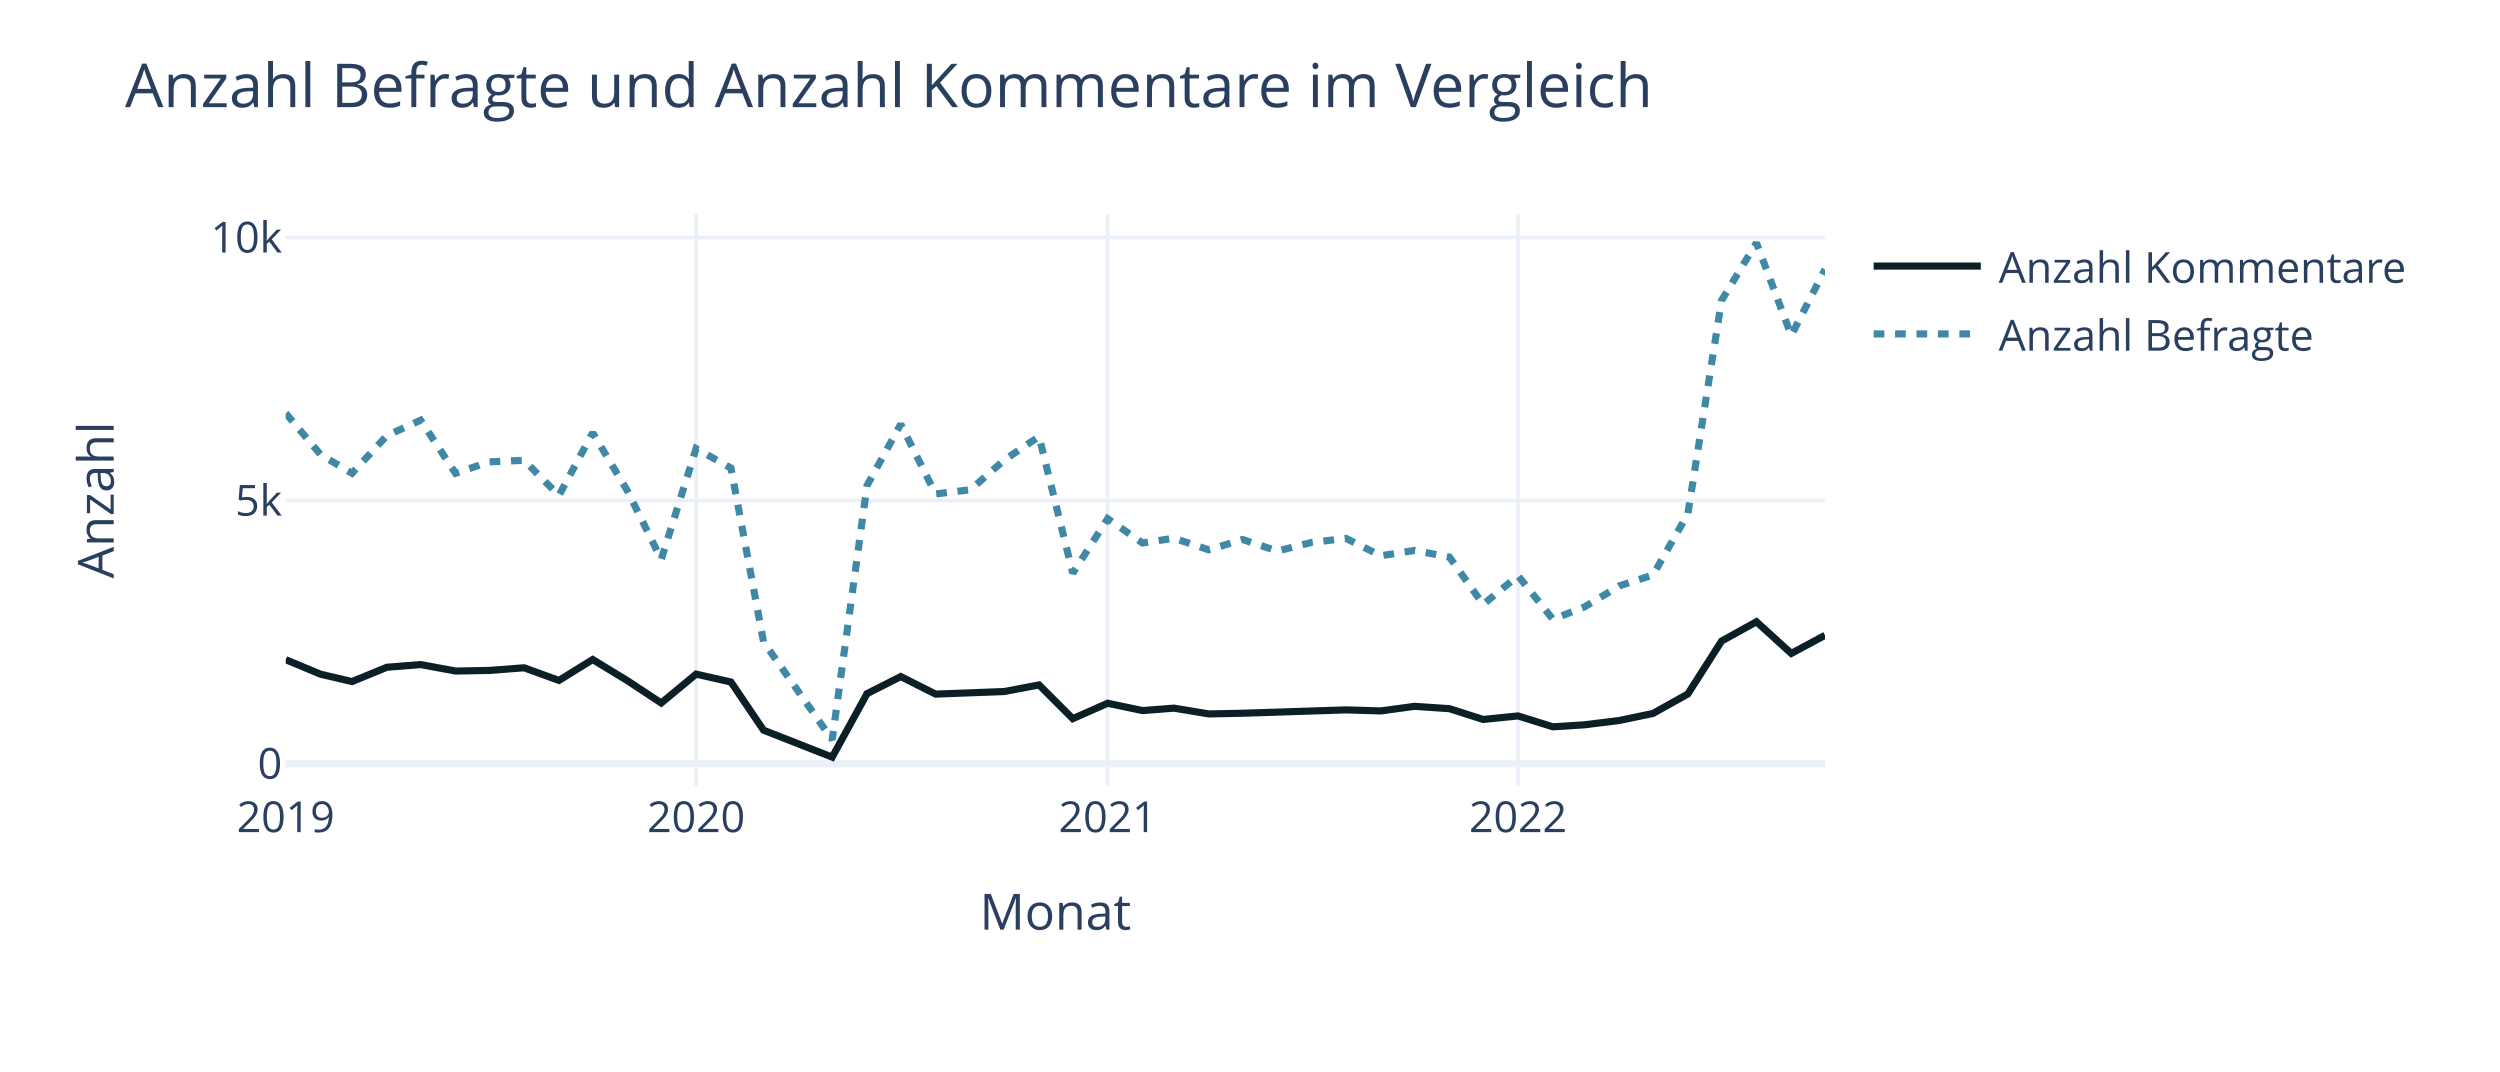
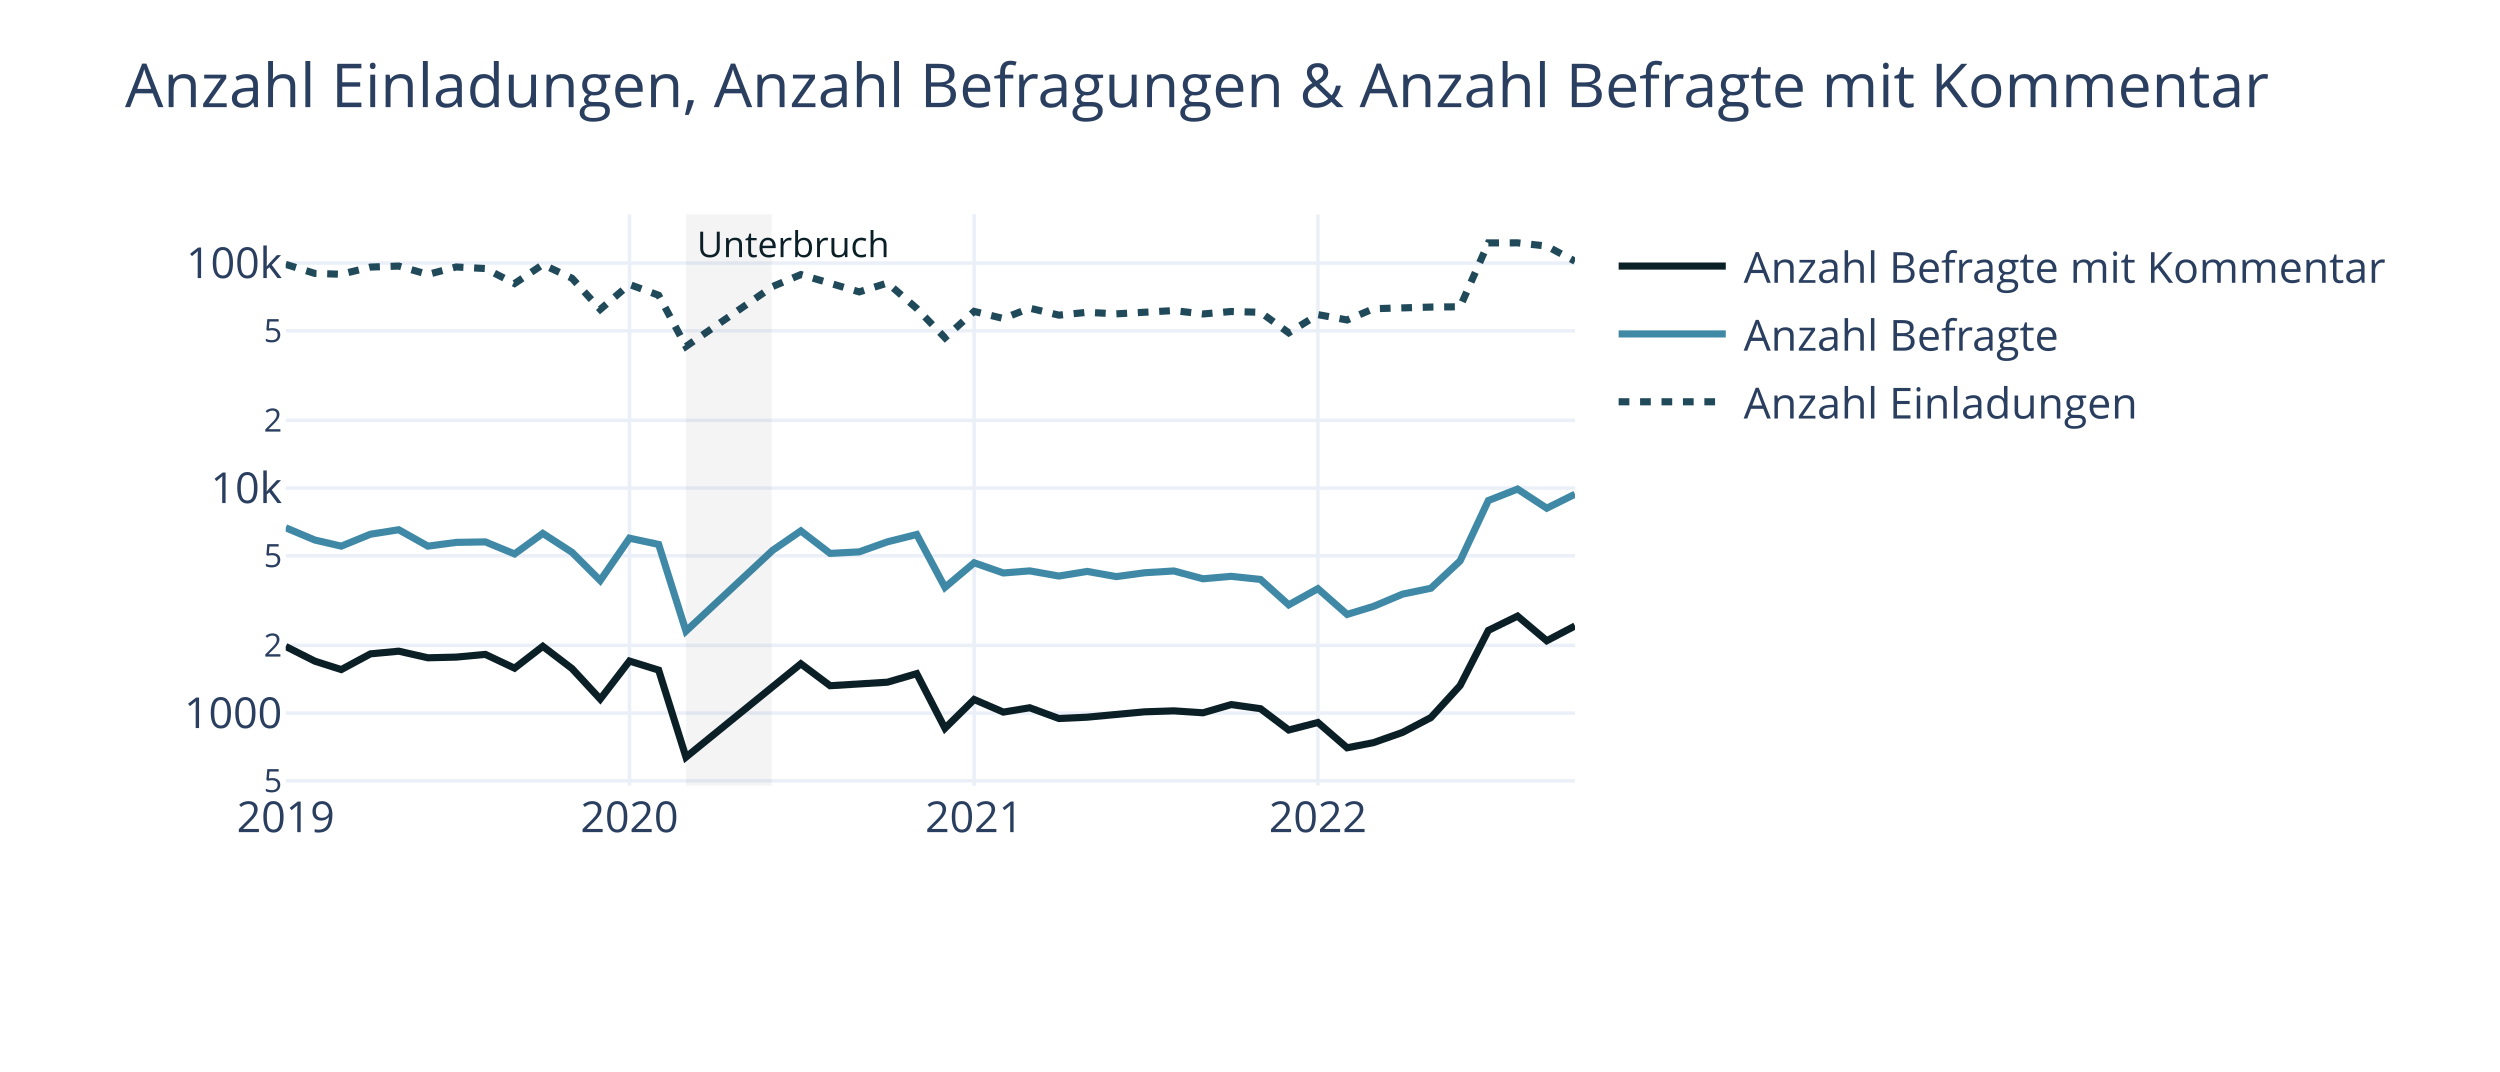
<svg xmlns="http://www.w3.org/2000/svg" class="main-svg" width="700" height="300" style="" viewBox="0 0 700 300">
  <rect x="0" y="0" width="700" height="300" style="fill: rgb(255, 255, 255); fill-opacity: 1;" />
-   <defs id="defs-7aa7d5">
+   <defs id="defs-30f35f">
    <g class="clips">
-       <clipPath id="clip7aa7d5xyplot" class="plotclip">
-         <rect width="431" height="160" />
-       </clipPath>
-       <clipPath class="axesclip" id="clip7aa7d5x">
-         <rect x="80" y="0" width="431" height="300" />
-       </clipPath>
-       <clipPath class="axesclip" id="clip7aa7d5y">
+       <clipPath id="clip30f35fxyplot" class="plotclip">
+         <rect width="361" height="160" />
+       </clipPath>
+       <clipPath class="axesclip" id="clip30f35fx">
+         <rect x="80" y="0" width="361" height="300" />
+       </clipPath>
+       <clipPath class="axesclip" id="clip30f35fy">
        <rect x="0" y="60" width="700" height="160" />
      </clipPath>
-       <clipPath class="axesclip" id="clip7aa7d5xy">
-         <rect x="80" y="60" width="431" height="160" />
+       <clipPath class="axesclip" id="clip30f35fxy">
+         <rect x="80" y="60" width="361" height="160" />
      </clipPath>
    </g>
    <g class="gradients" />
    <g class="patterns" />
  </defs>
  <g class="bglayer" />
  <g class="layer-below">
    <g class="imagelayer" />
    <g class="shapelayer" />
  </g>
  <g class="cartesianlayer">
    <g class="subplot xy">
      <g class="layer-subplot">
        <g class="shapelayer" />
        <g class="imagelayer" />
      </g>
      <g class="minor-gridlayer">
        <g class="x" />
        <g class="y" />
      </g>
      <g class="gridlayer">
        <g class="x">
-           <path class="xgrid crisp" transform="translate(194.91,0)" d="M0,60v160" style="stroke: rgb(235, 240, 248); stroke-opacity: 1; stroke-width: 1px;" />
-           <path class="xgrid crisp" transform="translate(310.14,0)" d="M0,60v160" style="stroke: rgb(235, 240, 248); stroke-opacity: 1; stroke-width: 1px;" />
-           <path class="xgrid crisp" transform="translate(425.05,0)" d="M0,60v160" style="stroke: rgb(235, 240, 248); stroke-opacity: 1; stroke-width: 1px;" />
+           <path class="xgrid crisp" transform="translate(176.25,0)" d="M0,60v160" style="stroke: rgb(235, 240, 248); stroke-opacity: 1; stroke-width: 1px;" />
+           <path class="xgrid crisp" transform="translate(272.76,0)" d="M0,60v160" style="stroke: rgb(235, 240, 248); stroke-opacity: 1; stroke-width: 1px;" />
+           <path class="xgrid crisp" transform="translate(369.01,0)" d="M0,60v160" style="stroke: rgb(235, 240, 248); stroke-opacity: 1; stroke-width: 1px;" />
        </g>
        <g class="y">
-           <path class="ygrid crisp" transform="translate(0,140.17)" d="M80,0h431" style="stroke: rgb(235, 240, 248); stroke-opacity: 1; stroke-width: 1px;" />
-           <path class="ygrid crisp" transform="translate(0,66.5)" d="M80,0h431" style="stroke: rgb(235, 240, 248); stroke-opacity: 1; stroke-width: 1px;" />
-         </g>
-       </g>
-       <g class="zerolinelayer">
-         <path class="yzl zl crisp" transform="translate(0,213.84)" d="M80,0h431" style="stroke: rgb(235, 240, 248); stroke-opacity: 1; stroke-width: 2px;" />
-       </g>
+           <path class="ygrid crisp" transform="translate(0,218.63)" d="M80,0h361" style="stroke: rgb(235, 240, 248); stroke-opacity: 1; stroke-width: 1px;" />
+           <path class="ygrid crisp" transform="translate(0,199.66)" d="M80,0h361" style="stroke: rgb(235, 240, 248); stroke-opacity: 1; stroke-width: 1px;" />
+           <path class="ygrid crisp" transform="translate(0,180.7)" d="M80,0h361" style="stroke: rgb(235, 240, 248); stroke-opacity: 1; stroke-width: 1px;" />
+           <path class="ygrid crisp" transform="translate(0,155.63)" d="M80,0h361" style="stroke: rgb(235, 240, 248); stroke-opacity: 1; stroke-width: 1px;" />
+           <path class="ygrid crisp" transform="translate(0,136.66)" d="M80,0h361" style="stroke: rgb(235, 240, 248); stroke-opacity: 1; stroke-width: 1px;" />
+           <path class="ygrid crisp" transform="translate(0,117.7)" d="M80,0h361" style="stroke: rgb(235, 240, 248); stroke-opacity: 1; stroke-width: 1px;" />
+           <path class="ygrid crisp" transform="translate(0,92.63)" d="M80,0h361" style="stroke: rgb(235, 240, 248); stroke-opacity: 1; stroke-width: 1px;" />
+           <path class="ygrid crisp" transform="translate(0,73.66)" d="M80,0h361" style="stroke: rgb(235, 240, 248); stroke-opacity: 1; stroke-width: 1px;" />
+         </g>
+       </g>
+       <g class="zerolinelayer" />
      <path class="xlines-below" />
      <path class="ylines-below" />
      <g class="overlines-below" />
      <g class="xaxislayer-below" />
      <g class="yaxislayer-below" />
      <g class="overaxes-below" />
-       <g class="plot" transform="translate(80,60)" clip-path="url(#clip7aa7d5xyplot)">
+       <g class="plot" transform="translate(80,60)" clip-path="url(#clip30f35fxyplot)">
        <g class="scatterlayer mlayer">
-           <g class="trace scatter trace9a0d54" style="stroke-miterlimit: 2; opacity: 1;">
+           <g class="trace scatter tracec5c9f6" style="stroke-miterlimit: 2; opacity: 1;">
            <g class="fills" />
            <g class="errorbars" />
            <g class="lines">
-               <path class="js-line" d="M0,124.71L9.76,128.78L18.57,130.84L28.33,126.83L37.78,126.08L47.54,127.89L56.98,127.72L66.74,126.98L76.5,130.52L85.95,124.67L95.71,130.61L105.15,136.84L114.91,128.75L124.67,130.97L133.8,144.46L153.01,152L162.77,134.22L172.21,129.44L181.97,134.35L201.18,133.63L210.93,131.78L220.38,141.23L230.14,136.91L239.9,138.96L248.71,138.28L258.47,139.9L267.92,139.71L296.88,138.77L306.64,139.06L316.09,137.77L325.85,138.43L335.29,141.45L345.05,140.46L354.81,143.51L363.63,142.95L373.39,141.74L382.83,139.77L392.59,134.32L402.04,119.5L411.8,114.09L421.56,122.96L431,117.89" style="vector-effect: non-scaling-stroke; fill: none; stroke: rgb(11, 31, 38); stroke-opacity: 1; stroke-width: 2px; opacity: 1;" />
+               <path class="js-line" d="M0,121.01L8.17,125.13L15.56,127.48L23.73,123.08L31.64,122.33L39.82,124.18L47.73,123.99L55.9,123.23L64.08,127.09L71.99,120.97L80.16,127.2L88.07,135.74L96.25,125.09L104.42,127.63L112.07,152L144.24,125.86L152.42,132L168.5,131.01L176.68,128.62L184.59,143.92L192.76,135.86L200.94,139.39L208.32,138.17L216.49,141.18L224.41,140.81L240.49,139.31L248.67,139.04L256.84,139.58L264.75,137.28L272.93,138.43L280.84,144.4L289.01,142.3L297.19,149.38L304.57,147.94L312.74,145.06L320.65,140.92L328.83,131.96L336.74,116.51L344.91,112.51L353.09,119.41L361,115.26" style="vector-effect: non-scaling-stroke; fill: none; stroke: rgb(11, 31, 38); stroke-opacity: 1; stroke-width: 2px; opacity: 1;" />
            </g>
            <g class="points" />
            <g class="text" />
          </g>
-           <g class="trace scatter tracef4733d" style="stroke-miterlimit: 2; opacity: 1;">
+           <g class="trace scatter tracef26e47" style="stroke-miterlimit: 2; opacity: 1;">
            <g class="fills" />
            <g class="errorbars" />
            <g class="lines">
-               <path class="js-line" d="M0,55.71L9.76,67.28L18.57,72.52L28.33,61.96L37.78,57.66L47.54,72.52L56.98,69.32L66.74,68.88L76.5,78.74L85.95,61.18L95.71,77.5L105.15,96.64L114.91,65.6L124.67,71.06L133.8,119.75L153.01,147.12L162.77,75.94L172.21,58.76L181.97,78.31L191.73,77.12L201.18,68.82L210.93,62.22L220.38,100.49L230.14,85.24L239.9,92.03L248.71,90.7L258.47,93.95L267.92,91.06L277.68,94.3L287.12,91.9L296.88,90.75L306.64,95.61L316.09,94.12L325.85,95.99L335.29,109.24L345.05,101.21L354.81,113.4L363.63,109.95L373.39,104.05L382.83,100.99L392.59,83.91L402.04,24.12L411.8,8L421.56,33.93L431,15.41" style="vector-effect: non-scaling-stroke; fill: none; stroke: rgb(63, 137, 166); stroke-opacity: 1; stroke-dasharray: 3px, 3px; stroke-width: 2px; opacity: 1;" />
+               <path class="js-line" d="M0,87.78L8.17,91.21L15.56,92.92L23.73,89.58L31.64,88.33L39.82,92.92L47.73,91.87L55.9,91.73L64.08,95.1L71.99,89.35L80.16,94.65L88.07,102.55L96.25,90.69L104.42,92.44L112.07,116.71L136.33,94.1L144.24,88.65L152.42,94.95L160.59,94.52L168.5,91.71L176.68,89.66L184.59,104.46L192.76,97.58L200.94,100.43L208.32,99.85L216.49,101.29L224.41,100L232.58,101.45L240.49,100.37L248.67,99.87L256.84,102.06L264.75,101.37L272.93,102.24L280.84,109.36L289.01,104.83L297.19,112.03L304.57,109.79L312.74,106.35L320.65,104.71L328.83,97.05L336.74,80.15L344.91,76.94L353.09,82.3L361,78.37" style="vector-effect: non-scaling-stroke; fill: none; stroke: rgb(63, 137, 166); stroke-opacity: 1; stroke-width: 2px; opacity: 1;" />
+             </g>
+             <g class="points" />
+             <g class="text" />
+           </g>
+           <g class="trace scatter trace9ec1d0" style="stroke-miterlimit: 2; opacity: 1;">
+             <g class="fills" />
+             <g class="errorbars" />
+             <g class="lines">
+               <path class="js-line" d="M0,14.02L8.17,16.56L15.56,16.79L23.73,14.78L31.64,14.5L39.82,16.84L47.73,14.75L55.9,15.19L64.08,19.39L71.99,14.07L80.16,17.9L88.07,26.63L96.25,19.64L104.42,22.67L112.07,37.01L136.33,20.23L144.24,16.88L160.59,21.73L168.5,19.24L176.68,26.36L184.59,34.57L192.76,27.19L200.94,29.18L208.32,26.28L216.49,28.24L224.41,27.45L232.58,27.88L248.67,26.96L256.84,27.91L264.75,27.22L272.93,27.44L280.84,33.19L289.01,28.09L297.19,29.59L304.57,26.44L320.65,25.98L328.83,25.9L336.74,8.02L344.91,8L353.09,8.91L361,13.14" style="vector-effect: non-scaling-stroke; fill: none; stroke: rgb(32, 73, 89); stroke-opacity: 1; stroke-dasharray: 3px, 3px; stroke-width: 2px; opacity: 1;" />
            </g>
            <g class="points" />
            <g class="text" />
          </g>
        </g>
      </g>
      <g class="overplot" />
      <path class="xlines-above crisp" d="M0,0" style="fill: none;" />
      <path class="ylines-above crisp" d="M0,0" style="fill: none;" />
      <g class="overlines-above" />
      <g class="xaxislayer-above">
        <g class="xtick">
          <text text-anchor="middle" x="0" y="233" transform="translate(80,0)" style="font-family: 'Open Sans', verdana, arial, sans-serif; font-size: 12px; fill: rgb(42, 63, 95); fill-opacity: 1; white-space: pre; opacity: 1;">2019</text>
        </g>
        <g class="xtick">
-           <text text-anchor="middle" x="0" y="233" style="font-family: 'Open Sans', verdana, arial, sans-serif; font-size: 12px; fill: rgb(42, 63, 95); fill-opacity: 1; white-space: pre; opacity: 1;" transform="translate(194.91,0)">2020</text>
-         </g>
-         <g class="xtick">
-           <text text-anchor="middle" x="0" y="233" style="font-family: 'Open Sans', verdana, arial, sans-serif; font-size: 12px; fill: rgb(42, 63, 95); fill-opacity: 1; white-space: pre; opacity: 1;" transform="translate(310.14,0)">2021</text>
-         </g>
-         <g class="xtick">
-           <text text-anchor="middle" x="0" y="233" style="font-family: 'Open Sans', verdana, arial, sans-serif; font-size: 12px; fill: rgb(42, 63, 95); fill-opacity: 1; white-space: pre; opacity: 1;" transform="translate(425.05,0)">2022</text>
+           <text text-anchor="middle" x="0" y="233" style="font-family: 'Open Sans', verdana, arial, sans-serif; font-size: 12px; fill: rgb(42, 63, 95); fill-opacity: 1; white-space: pre; opacity: 1;" transform="translate(176.25,0)">2020</text>
+         </g>
+         <g class="xtick">
+           <text text-anchor="middle" x="0" y="233" style="font-family: 'Open Sans', verdana, arial, sans-serif; font-size: 12px; fill: rgb(42, 63, 95); fill-opacity: 1; white-space: pre; opacity: 1;" transform="translate(272.76,0)">2021</text>
+         </g>
+         <g class="xtick">
+           <text text-anchor="middle" x="0" y="233" style="font-family: 'Open Sans', verdana, arial, sans-serif; font-size: 12px; fill: rgb(42, 63, 95); fill-opacity: 1; white-space: pre; opacity: 1;" transform="translate(369.01,0)">2022</text>
        </g>
      </g>
      <g class="yaxislayer-above">
        <g class="ytick">
-           <text text-anchor="end" x="79" y="4.2" transform="translate(0,213.84)" style="font-family: 'Open Sans', verdana, arial, sans-serif; font-size: 12px; fill: rgb(42, 63, 95); fill-opacity: 1; white-space: pre; opacity: 1;">0</text>
-         </g>
-         <g class="ytick">
-           <text text-anchor="end" x="79" y="4.2" style="font-family: 'Open Sans', verdana, arial, sans-serif; font-size: 12px; fill: rgb(42, 63, 95); fill-opacity: 1; white-space: pre; opacity: 1;" transform="translate(0,140.17)">5k</text>
-         </g>
-         <g class="ytick">
-           <text text-anchor="end" x="79" y="4.2" style="font-family: 'Open Sans', verdana, arial, sans-serif; font-size: 12px; fill: rgb(42, 63, 95); fill-opacity: 1; white-space: pre; opacity: 1;" transform="translate(0,66.5)">10k</text>
+           <text text-anchor="end" x="79" y="3.15" transform="translate(0,218.63)" style="font-family: 'Open Sans', verdana, arial, sans-serif; font-size: 9px; fill: rgb(42, 63, 95); fill-opacity: 1; white-space: pre; opacity: 1;">5</text>
+         </g>
+         <g class="ytick">
+           <text text-anchor="end" x="79" y="4.2" style="font-family: 'Open Sans', verdana, arial, sans-serif; font-size: 12px; fill: rgb(42, 63, 95); fill-opacity: 1; white-space: pre; opacity: 1;" transform="translate(0,199.66)">1000</text>
+         </g>
+         <g class="ytick">
+           <text text-anchor="end" x="79" y="3.15" style="font-family: 'Open Sans', verdana, arial, sans-serif; font-size: 9px; fill: rgb(42, 63, 95); fill-opacity: 1; white-space: pre; opacity: 1;" transform="translate(0,180.7)">2</text>
+         </g>
+         <g class="ytick">
+           <text text-anchor="end" x="79" y="3.15" style="font-family: 'Open Sans', verdana, arial, sans-serif; font-size: 9px; fill: rgb(42, 63, 95); fill-opacity: 1; white-space: pre; opacity: 1;" transform="translate(0,155.63)">5</text>
+         </g>
+         <g class="ytick">
+           <text text-anchor="end" x="79" y="4.2" style="font-family: 'Open Sans', verdana, arial, sans-serif; font-size: 12px; fill: rgb(42, 63, 95); fill-opacity: 1; white-space: pre; opacity: 1;" transform="translate(0,136.66)">10k</text>
+         </g>
+         <g class="ytick">
+           <text text-anchor="end" x="79" y="3.15" style="font-family: 'Open Sans', verdana, arial, sans-serif; font-size: 9px; fill: rgb(42, 63, 95); fill-opacity: 1; white-space: pre; opacity: 1;" transform="translate(0,117.7)">2</text>
+         </g>
+         <g class="ytick">
+           <text text-anchor="end" x="79" y="3.15" style="font-family: 'Open Sans', verdana, arial, sans-serif; font-size: 9px; fill: rgb(42, 63, 95); fill-opacity: 1; white-space: pre; opacity: 1;" transform="translate(0,92.63)">5</text>
+         </g>
+         <g class="ytick">
+           <text text-anchor="end" x="79" y="4.2" style="font-family: 'Open Sans', verdana, arial, sans-serif; font-size: 12px; fill: rgb(42, 63, 95); fill-opacity: 1; white-space: pre; opacity: 1;" transform="translate(0,73.66)">100k</text>
        </g>
      </g>
      <g class="overaxes-above" />
    </g>
  </g>
  <g class="polarlayer" />
  <g class="smithlayer" />
  <g class="ternarylayer" />
  <g class="geolayer" />
  <g class="funnelarealayer" />
  <g class="pielayer" />
  <g class="iciclelayer" />
  <g class="treemaplayer" />
  <g class="sunburstlayer" />
  <g class="glimages" />
-   <defs id="topdefs-7aa7d5">
+   <defs id="topdefs-30f35f">
    <g class="clips" />
-     <clipPath id="legend7aa7d5">
-       <rect width="168" height="48" x="0" y="0" />
+     <clipPath id="legend30f35f">
+       <rect width="240" height="67" x="0" y="0" />
    </clipPath>
  </defs>
  <g class="layer-above">
    <g class="imagelayer" />
-     <g class="shapelayer" />
+     <g class="shapelayer">
+       <path data-index="0" fill-rule="evenodd" d="M192.07,220H216.07V60H192.07Z" clip-path="url(#clip30f35fx)" style="opacity: 0.05; stroke: rgb(0, 0, 0); stroke-opacity: 0; fill: rgb(11, 31, 38); fill-opacity: 1; stroke-width: 0px;" />
+     </g>
  </g>
  <g class="infolayer">
-     <g class="legend" pointer-events="all" transform="translate(519.62,60)">
-       <rect class="bg" shape-rendering="crispEdges" style="stroke: rgb(68, 68, 68); stroke-opacity: 1; fill: rgb(255, 255, 255); fill-opacity: 1; stroke-width: 0px;" width="168" height="48" x="0" y="0" />
-       <g class="scrollbox" transform="" clip-path="url(#legend7aa7d5)">
+     <g class="legend" pointer-events="all" transform="translate(448.22,60)">
+       <rect class="bg" shape-rendering="crispEdges" width="240" height="67" x="0" y="0" style="stroke: rgb(68, 68, 68); stroke-opacity: 1; fill: rgb(255, 255, 255); fill-opacity: 1; stroke-width: 0px;" />
+       <g class="scrollbox" transform="" clip-path="url(#legend30f35f)">
        <g class="groups" transform="">
          <g class="traces" transform="translate(0,14.5)" style="opacity: 1;">
-             <text class="legendtext" text-anchor="start" x="40" y="4.68" style="font-family: 'Open Sans', verdana, arial, sans-serif; font-size: 12px; fill: rgb(42, 63, 95); fill-opacity: 1; white-space: pre;">Anzahl Kommentare</text>
+             <text class="legendtext" text-anchor="start" x="40" y="4.68" style="font-family: 'Open Sans', verdana, arial, sans-serif; font-size: 12px; fill: rgb(42, 63, 95); fill-opacity: 1; white-space: pre;">Anzahl Befragte mit Kommentar</text>
            <g class="layers" style="opacity: 1;">
              <g class="legendfill" />
              <g class="legendlines">
                <path class="js-line" d="M5,0h30" style="fill: none; stroke: rgb(11, 31, 38); stroke-opacity: 1; stroke-width: 2px;" />
              </g>
              <g class="legendsymbols">
                <g class="legendpoints" />
              </g>
            </g>
-             <rect class="legendtoggle" x="0" y="-9.5" width="162.312" height="19" style="fill: rgb(0, 0, 0); fill-opacity: 0;" />
+             <rect class="legendtoggle" x="0" y="-9.5" width="234.609" height="19" style="fill: rgb(0, 0, 0); fill-opacity: 0;" />
          </g>
        </g>
        <g class="groups" transform="">
          <g class="traces" transform="translate(0,33.5)" style="opacity: 1;">
            <text class="legendtext" text-anchor="start" x="40" y="4.68" style="font-family: 'Open Sans', verdana, arial, sans-serif; font-size: 12px; fill: rgb(42, 63, 95); fill-opacity: 1; white-space: pre;">Anzahl Befragte</text>
            <g class="layers" style="opacity: 1;">
              <g class="legendfill" />
              <g class="legendlines">
-                 <path class="js-line" d="M5,0h30" style="fill: none; stroke: rgb(63, 137, 166); stroke-opacity: 1; stroke-dasharray: 3px, 3px; stroke-width: 2px;" />
+                 <path class="js-line" d="M5,0h30" style="fill: none; stroke: rgb(63, 137, 166); stroke-opacity: 1; stroke-width: 2px;" />
              </g>
              <g class="legendsymbols">
                <g class="legendpoints" />
              </g>
            </g>
-             <rect class="legendtoggle" x="0" y="-9.5" width="162.312" height="19" style="fill: rgb(0, 0, 0); fill-opacity: 0;" />
-           </g>
-         </g>
-       </g>
-       <rect class="scrollbar" rx="20" ry="3" width="0" height="0" style="fill: rgb(128, 139, 164); fill-opacity: 1;" x="0" y="0" />
+             <rect class="legendtoggle" x="0" y="-9.5" width="234.609" height="19" style="fill: rgb(0, 0, 0); fill-opacity: 0;" />
+           </g>
+         </g>
+         <g class="groups" transform="">
+           <g class="traces" transform="translate(0,52.5)" style="opacity: 1;">
+             <text class="legendtext" text-anchor="start" x="40" y="4.68" style="font-family: 'Open Sans', verdana, arial, sans-serif; font-size: 12px; fill: rgb(42, 63, 95); fill-opacity: 1; white-space: pre;">Anzahl Einladungen</text>
+             <g class="layers" style="opacity: 1;">
+               <g class="legendfill" />
+               <g class="legendlines">
+                 <path class="js-line" d="M5,0h30" style="fill: none; stroke: rgb(32, 73, 89); stroke-opacity: 1; stroke-dasharray: 3px, 3px; stroke-width: 2px;" />
+               </g>
+               <g class="legendsymbols">
+                 <g class="legendpoints" />
+               </g>
+             </g>
+             <rect class="legendtoggle" x="0" y="-9.5" width="234.609" height="19" style="fill: rgb(0, 0, 0); fill-opacity: 0;" />
+           </g>
+         </g>
+       </g>
+       <rect class="scrollbar" rx="20" ry="3" width="0" height="0" x="0" y="0" style="fill: rgb(128, 139, 164); fill-opacity: 1;" />
    </g>
    <g class="g-gtitle">
-       <text class="gtitle" x="35" y="30" text-anchor="start" dy="0em" style="font-family: 'Open Sans', verdana, arial, sans-serif; font-size: 17px; fill: rgb(42, 63, 95); opacity: 1; font-weight: normal; white-space: pre;">Anzahl Befragte und Anzahl Kommentare im Vergleich</text>
-     </g>
-     <g class="g-xtitle">
-       <text class="xtitle" x="295.5" y="260.3" text-anchor="middle" style="font-family: 'Open Sans', verdana, arial, sans-serif; font-size: 14px; fill: rgb(42, 63, 95); opacity: 1; font-weight: normal; white-space: pre;">Monat</text>
-     </g>
-     <g class="g-ytitle">
-       <text class="ytitle" transform="rotate(-90,31.84063,140)" x="31.841" y="140" text-anchor="middle" style="font-family: 'Open Sans', verdana, arial, sans-serif; font-size: 14px; fill: rgb(42, 63, 95); opacity: 1; font-weight: normal; white-space: pre;">Anzahl</text>
+       <text class="gtitle" x="35" y="30" text-anchor="start" dy="0em" style="font-family: 'Open Sans', verdana, arial, sans-serif; font-size: 17px; fill: rgb(42, 63, 95); opacity: 1; font-weight: normal; white-space: pre;">Anzahl Einladungen, Anzahl Befragungen &amp; Anzahl Befragte mit Kommentar</text>
+     </g>
+     <g class="g-xtitle" />
+     <g class="g-ytitle" />
+     <g class="annotation" data-index="0" style="opacity: 1;">
+       <g class="annotation-text-g" transform="rotate(0,222.07,68)">
+         <g class="cursor-pointer" transform="translate(192,60)">
+           <rect class="bg" x="0.5" y="0.5" width="59" height="15" style="stroke-width: 1px; stroke: rgb(0, 0, 0); stroke-opacity: 0; fill: rgb(0, 0, 0); fill-opacity: 0;" />
+           <text class="annotation-text" text-anchor="middle" x="30.094" y="12" style="font-family: 'Open Sans', verdana, arial, sans-serif; font-size: 10px; fill: rgb(11, 31, 38); fill-opacity: 1; white-space: pre;">Unterbruch</text>
+         </g>
+       </g>
    </g>
  </g>
</svg>
